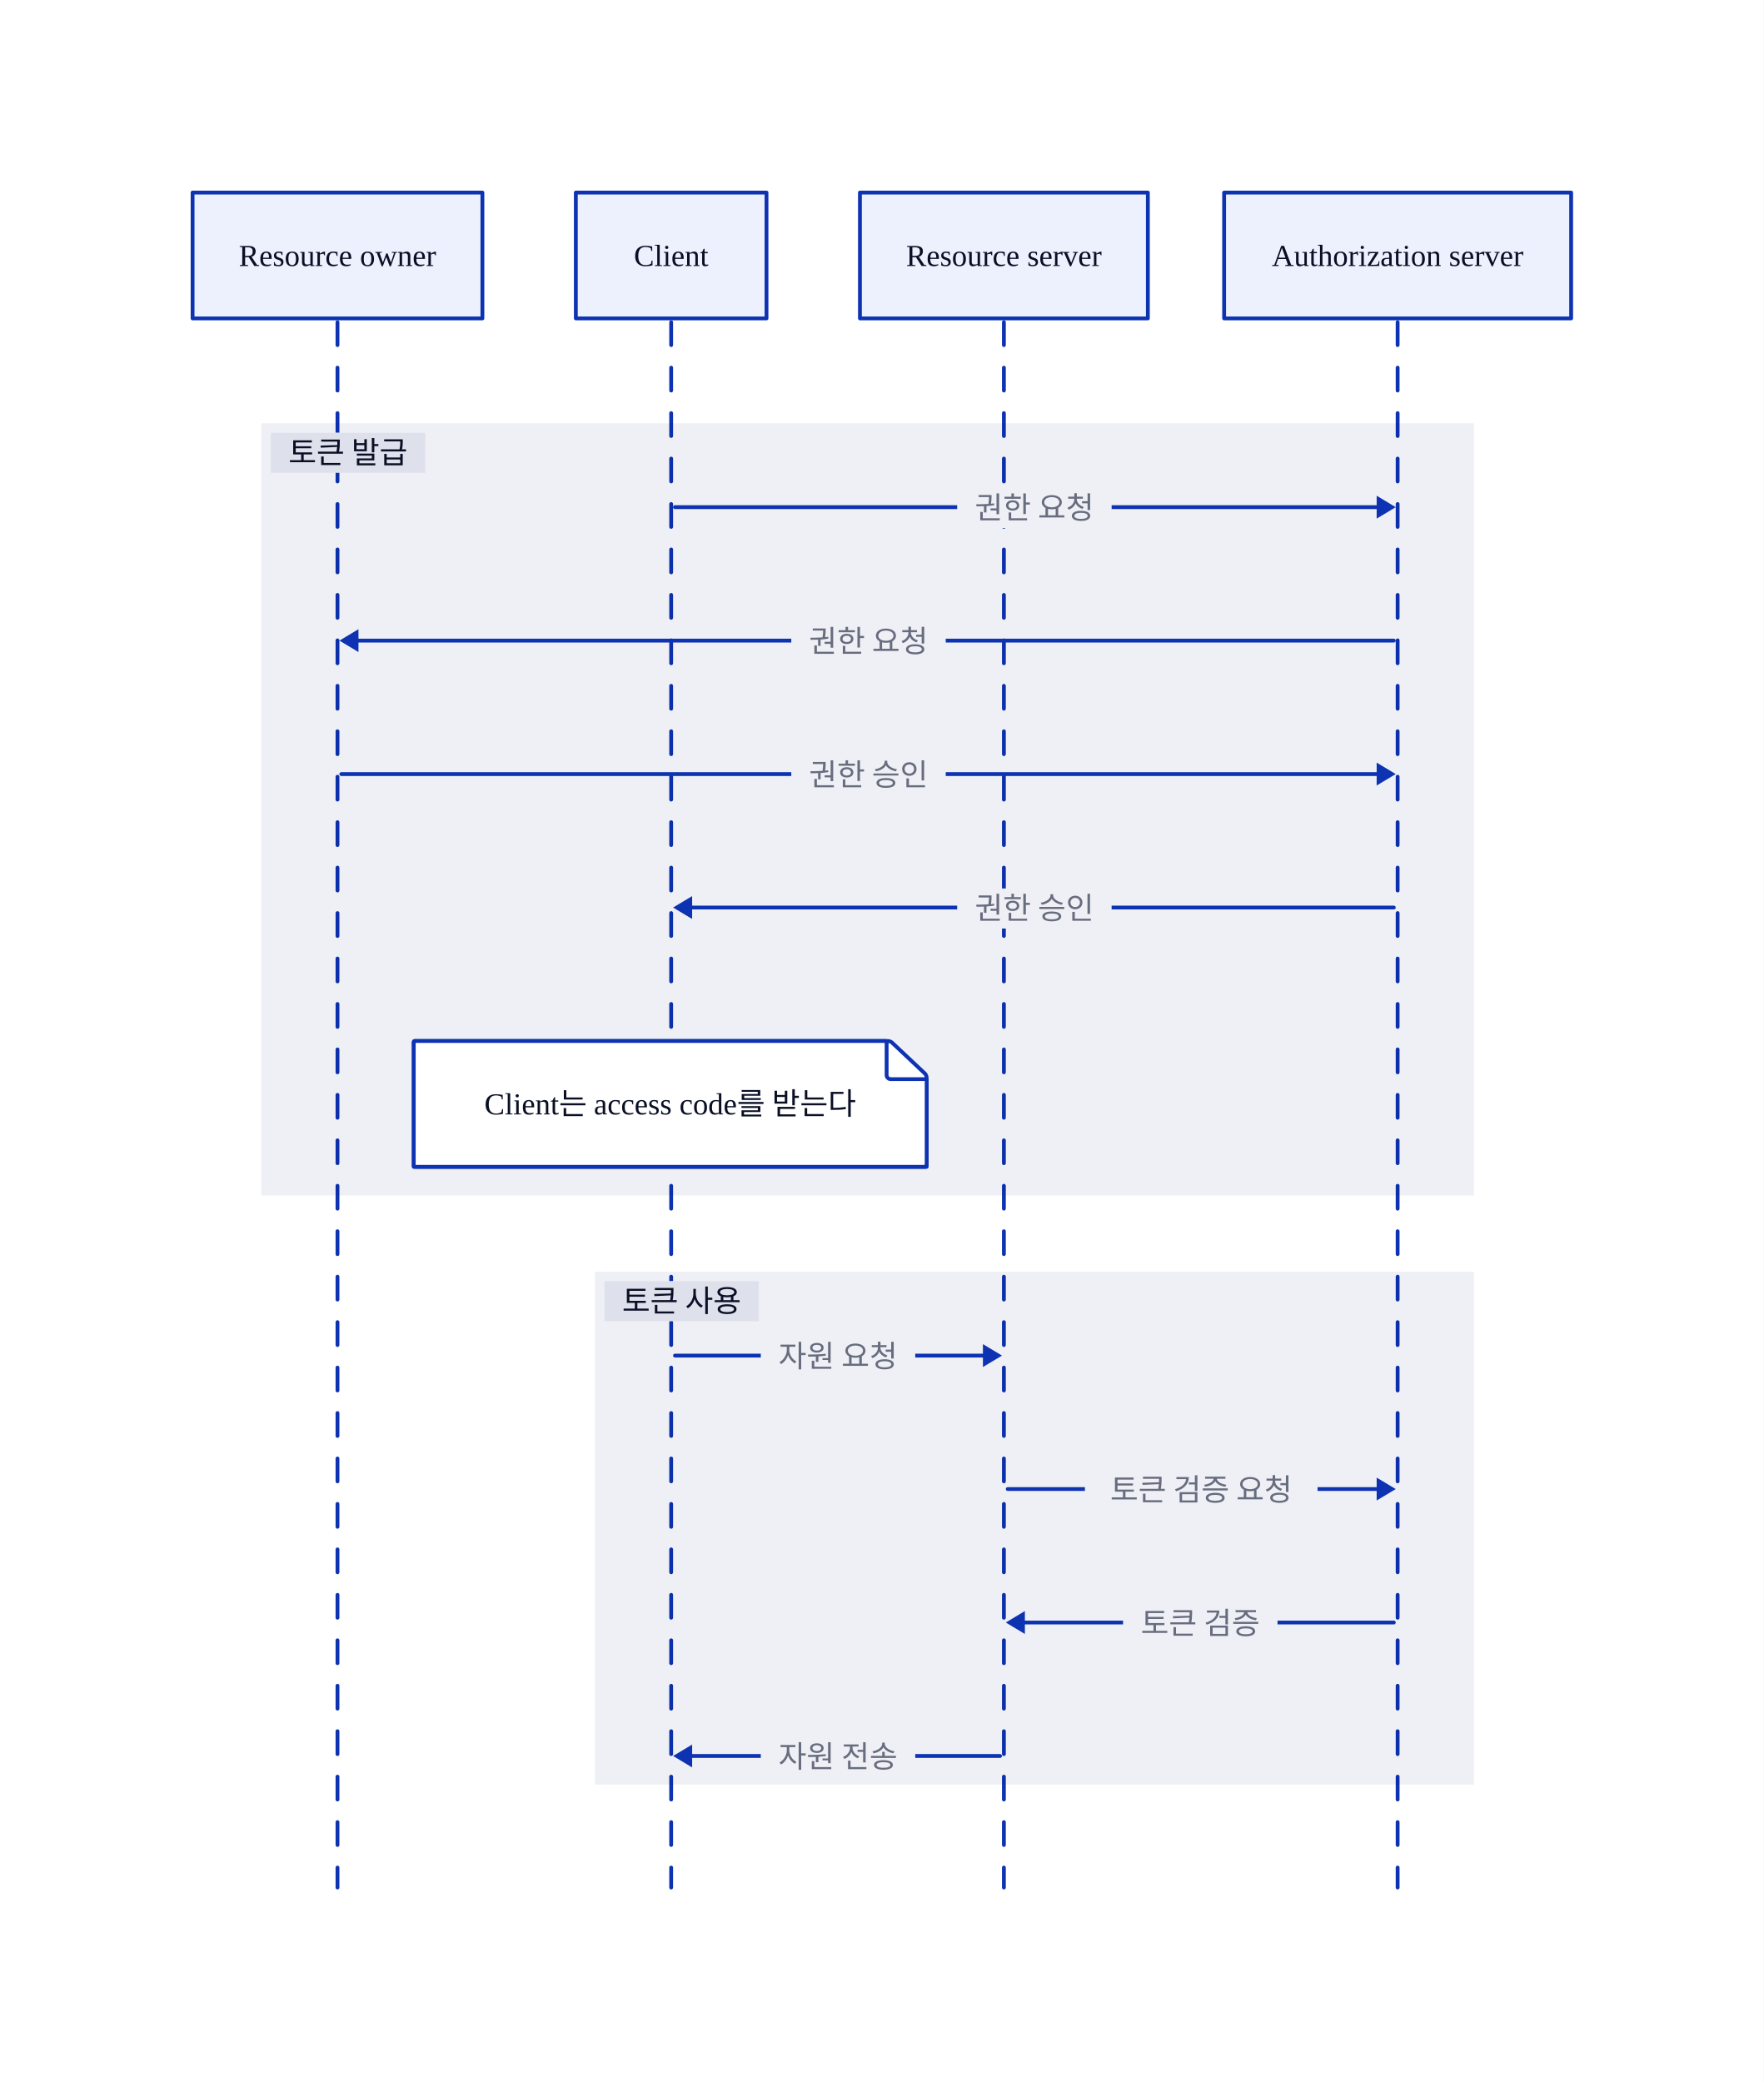
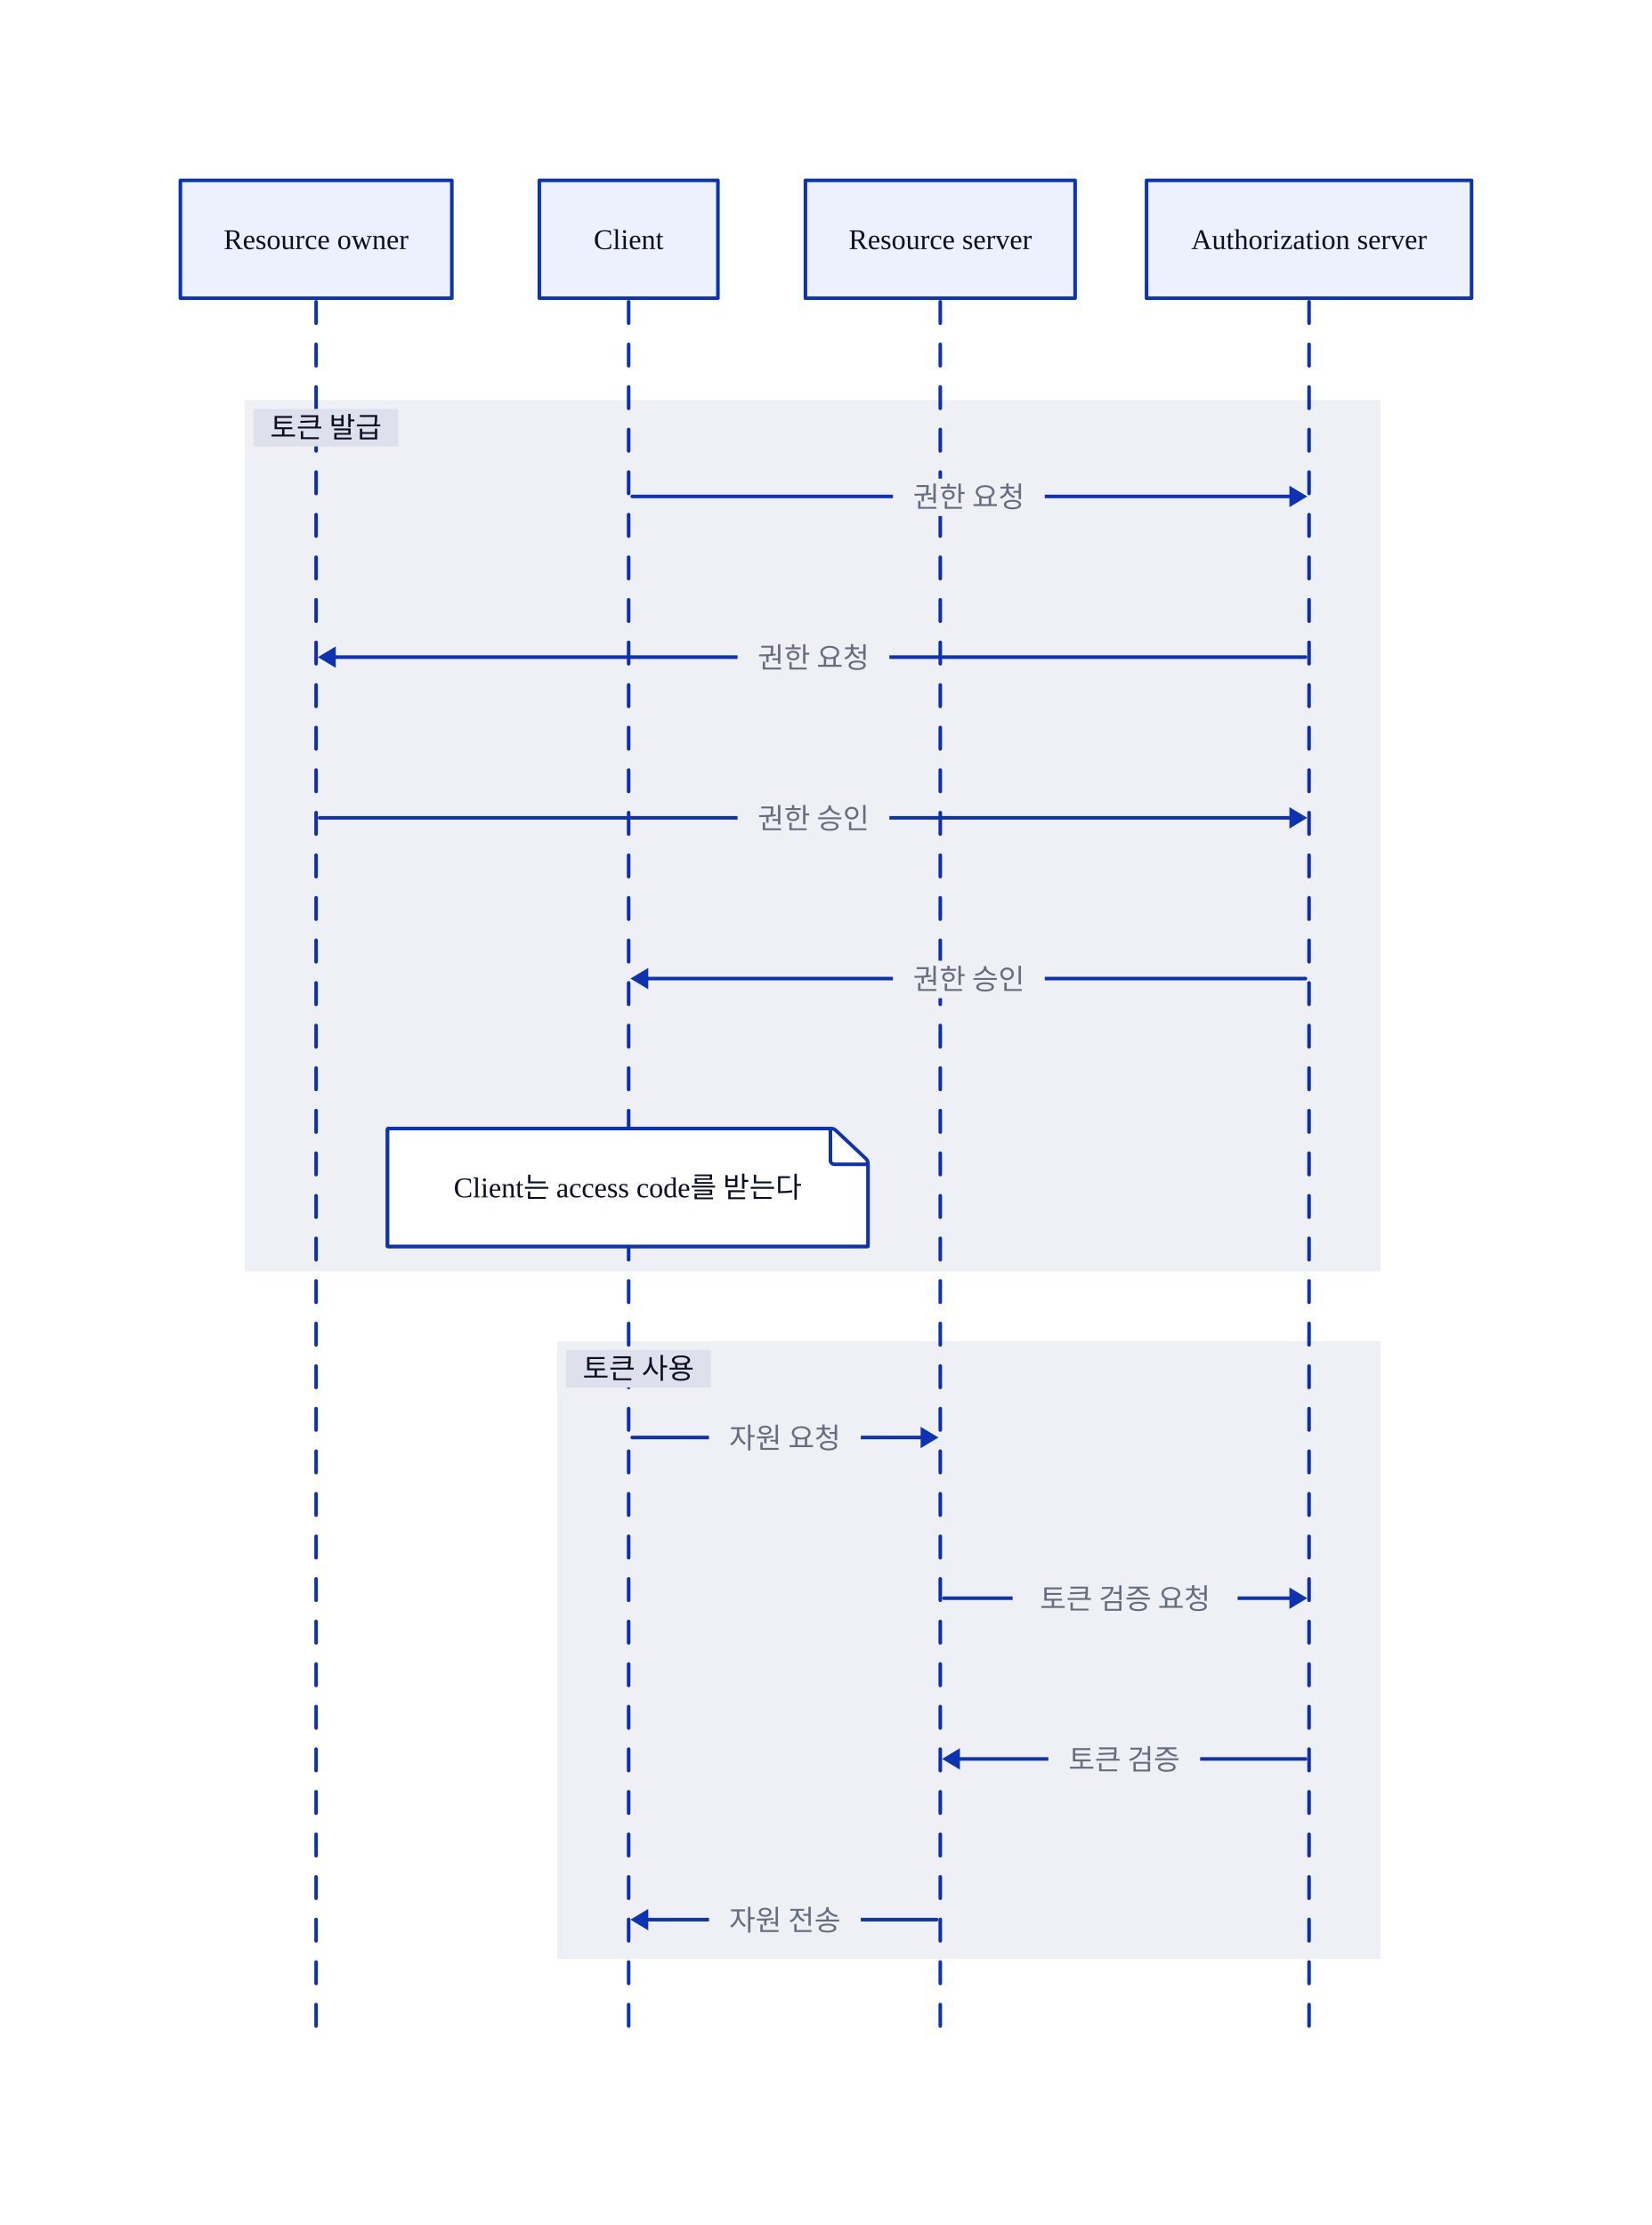
- <svg xmlns="http://www.w3.org/2000/svg" preserveAspectRatio="xMinYMin meet" viewBox="0 0 925 1092">
-   <svg id="d2-svg" width="925" height="1092" class="d2-1705536323" viewBox="-89 -49 925 1092">
-     <rect width="925" height="1092" x="-89" y="-49" stroke-width="0" class="fill-N7" rx="0" />
-     <style>.connection,.shape{stroke-linejoin:round}.shape{shape-rendering:geometricPrecision}.connection{stroke-linecap:round}.blend{mix-blend-mode:multiply;opacity:.5}.d2-1705536323 .fill-N1{fill:#0a0f25}.d2-1705536323 .fill-N2{fill:#676c7e}.d2-1705536323 .fill-N5{fill:#dee1eb}.d2-1705536323 .fill-N7{fill:#fff}.d2-1705536323 .fill-B5{fill:#edf0fd}.d2-1705536323 .stroke-B1,.d2-1705536323 .stroke-B2{stroke:#0d32b2}</style>
-     <g id="o">
+ <svg xmlns="http://www.w3.org/2000/svg" preserveAspectRatio="xMinYMin meet" viewBox="0 0 925 1246">
+   <svg width="925" height="1246" class="d2-2182905057 d2-svg" viewBox="-89 -49 925 1246">
+     <rect width="925" height="1246" x="-89" y="-49" fill="#fff" stroke-width="0" class="fill-N7" rx="0" />
+     <style>.connection,.shape{stroke-linejoin:round}.shape{shape-rendering:geometricPrecision}.connection{stroke-linecap:round}.blend{mix-blend-mode:multiply;opacity:.5}.d2-2182905057 .fill-N1{fill:#0a0f25}.d2-2182905057 .fill-N2{fill:#676c7e}.d2-2182905057 .fill-N5{fill:#dee1eb}.d2-2182905057 .fill-N7{fill:#fff}.d2-2182905057 .fill-B5{fill:#edf0fd}.d2-2182905057 .stroke-B1,.d2-2182905057 .stroke-B2{stroke:#0d32b2}</style>
+     <g>
      <g class="shape">
-         <path d="M12 52h152v66H12z" class="stroke-B1 fill-B5" style="stroke-width:2" />
+         <path fill="#edf0fd" stroke="#0d32b2" d="M12 52h152v66H12z" class="stroke-B1 fill-B5" style="stroke-width:2" />
      </g>
-       <text x="88" y="90.5" class="text fill-N1" style="text-anchor:middle;font-size:16px">Resource owner</text>
+       <text x="88" y="90.5" fill="#0a0f25" class="text fill-N1" style="text-anchor:middle;font-size:16px">Resource owner</text>
    </g>
-     <g id="c">
+     <g>
      <g class="shape">
-         <path d="M213 52h100v66H213z" class="stroke-B1 fill-B5" style="stroke-width:2" />
+         <path fill="#edf0fd" stroke="#0d32b2" d="M213 52h100v66H213z" class="stroke-B1 fill-B5" style="stroke-width:2" />
      </g>
-       <text x="263" y="90.5" class="text fill-N1" style="text-anchor:middle;font-size:16px">Client</text>
+       <text x="263" y="90.5" fill="#0a0f25" class="text fill-N1" style="text-anchor:middle;font-size:16px">Client</text>
    </g>
-     <g id="rs">
+     <g>
      <g class="shape">
-         <path d="M362 52h151v66H362z" class="stroke-B1 fill-B5" style="stroke-width:2" />
+         <path fill="#edf0fd" stroke="#0d32b2" d="M362 52h151v66H362z" class="stroke-B1 fill-B5" style="stroke-width:2" />
      </g>
-       <text x="437.5" y="90.5" class="text fill-N1" style="text-anchor:middle;font-size:16px">Resource server</text>
+       <text x="437.5" y="90.5" fill="#0a0f25" class="text fill-N1" style="text-anchor:middle;font-size:16px">Resource server</text>
    </g>
-     <g id="as">
+     <g>
      <g class="shape">
-         <path d="M553 52h182v66H553z" class="stroke-B1 fill-B5" style="stroke-width:2" />
+         <path fill="#edf0fd" stroke="#0d32b2" d="M553 52h182v66H553z" class="stroke-B1 fill-B5" style="stroke-width:2" />
      </g>
-       <text x="644" y="90.5" class="text fill-N1" style="text-anchor:middle;font-size:16px">Authorization server</text>
+       <text x="644" y="90.5" fill="#0a0f25" class="text fill-N1" style="text-anchor:middle;font-size:16px">Authorization server</text>
    </g>
-     <path id="(o -- )[0]" fill="none" d="M88 120v821" class="connection stroke-B2" mask="url(#d2-1705536323)" style="stroke-width:2;stroke-dasharray:12,11.839" />
-     <path id="(c -- )[0]" fill="none" d="M263 120v821" class="connection stroke-B2" mask="url(#d2-1705536323)" style="stroke-width:2;stroke-dasharray:12,11.839" />
-     <path id="(rs -- )[0]" fill="none" d="M437.5 120v821" class="connection stroke-B2" mask="url(#d2-1705536323)" style="stroke-width:2;stroke-dasharray:12,11.839" />
-     <path id="(as -- )[0]" fill="none" d="M644 120v821" class="connection stroke-B2" mask="url(#d2-1705536323)" style="stroke-width:2;stroke-dasharray:12,11.839" />
-     <g id="토큰 발급">
+     <g>
+       <path fill="none" stroke="#0d32b2" d="M88 120v975" class="connection stroke-B2" mask="url(#d2-2182905057)" style="stroke-width:2;stroke-dasharray:12,11.839" />
+     </g>
+     <g>
+       <path fill="none" stroke="#0d32b2" d="M263 120v975" class="connection stroke-B2" mask="url(#d2-2182905057)" style="stroke-width:2;stroke-dasharray:12,11.839" />
+     </g>
+     <g>
+       <path fill="none" stroke="#0d32b2" d="M437.5 120v975" class="connection stroke-B2" mask="url(#d2-2182905057)" style="stroke-width:2;stroke-dasharray:12,11.839" />
+     </g>
+     <g>
+       <path fill="none" stroke="#0d32b2" d="M644 120v975" class="connection stroke-B2" mask="url(#d2-2182905057)" style="stroke-width:2;stroke-dasharray:12,11.839" />
+     </g>
+     <g>
      <g class="shape blend">
-         <path d="M48 173h636v405H48z" class="stroke-B1 fill-N5" style="stroke-width:0" />
+         <path fill="#dee1eb" stroke="#0d32b2" d="M48 175h636v488H48z" class="stroke-B1 fill-N5" style="stroke-width:0" />
      </g>
-       <path d="M53 178h81v21H53z" class="fill-N5" />
-       <text x="93.5" y="194" class="text fill-N1" style="text-anchor:middle;font-size:16px">토큰 발급</text>
+       <path fill="#dee1eb" d="M53 180h81v21H53z" class="fill-N5" />
+       <text x="93.5" y="196" fill="#0a0f25" class="text fill-N1" style="text-anchor:middle;font-size:16px">토큰 발급</text>
    </g>
-     <g id="토큰 사용">
+     <g>
      <g class="shape blend">
-         <path d="M223 618h461v269H223z" class="stroke-B1 fill-N5" style="stroke-width:0" />
+         <path fill="#dee1eb" stroke="#0d32b2" d="M223 702h461v346H223z" class="stroke-B1 fill-N5" style="stroke-width:0" />
      </g>
-       <path d="M228 623h81v21h-81z" class="fill-N5" />
-       <text x="268.5" y="639" class="text fill-N1" style="text-anchor:middle;font-size:16px">토큰 사용</text>
+       <path fill="#dee1eb" d="M228 707h81v21h-81z" class="fill-N5" />
+       <text x="268.5" y="723" fill="#0a0f25" class="text fill-N1" style="text-anchor:middle;font-size:16px">토큰 사용</text>
    </g>
-     <g id="(c -&gt; as)[0]">
-       <marker id="mk-3488378134" markerHeight="12" markerUnits="userSpaceOnUse" markerWidth="10" orient="auto" refX="7" refY="6" viewBox="0 0 10 12">
+     <g>
+       <marker id="mk-d2-2182905057-3488378134" markerHeight="12" markerUnits="userSpaceOnUse" markerWidth="10" orient="auto" refX="7" refY="6" viewBox="0 0 10 12">
        <path stroke-width="2" d="m0 0 10 6-10 6z" class="connection" style="fill:#0d32b2" />
      </marker>
-       <path fill="none" marker-end="url(#mk-3488378134)" d="M265 217h375" class="connection stroke-B1" mask="url(#d2-1705536323)" style="stroke-width:2" />
-       <text x="453.5" y="223" class="text-italic fill-N2" style="text-anchor:middle;font-size:16px">권한 요청</text>
+       <path fill="none" stroke="#0d32b2" marker-end="url(#mk-d2-2182905057-3488378134)" d="M265 229h375" class="connection stroke-B1" mask="url(#d2-2182905057)" style="stroke-width:2" />
+       <text x="453.5" y="235" fill="#676c7e" class="text-italic fill-N2" style="text-anchor:middle;font-size:16px">권한 요청</text>
    </g>
-     <g id="(as -&gt; o)[0]">
-       <path fill="none" marker-end="url(#mk-3488378134)" d="M642 287H92" class="connection stroke-B1" mask="url(#d2-1705536323)" style="stroke-width:2" />
-       <text x="366.5" y="293" class="text-italic fill-N2" style="text-anchor:middle;font-size:16px">권한 요청</text>
+     <g>
+       <path fill="none" stroke="#0d32b2" marker-end="url(#mk-d2-2182905057-3488378134)" d="M642 319H92" class="connection stroke-B1" mask="url(#d2-2182905057)" style="stroke-width:2" />
+       <text x="366.5" y="325" fill="#676c7e" class="text-italic fill-N2" style="text-anchor:middle;font-size:16px">권한 요청</text>
    </g>
-     <g id="(o -&gt; as)[0]">
-       <path fill="none" marker-end="url(#mk-3488378134)" d="M90 357h550" class="connection stroke-B1" mask="url(#d2-1705536323)" style="stroke-width:2" />
-       <text x="366.5" y="363" class="text-italic fill-N2" style="text-anchor:middle;font-size:16px">권한 승인</text>
+     <g>
+       <path fill="none" stroke="#0d32b2" marker-end="url(#mk-d2-2182905057-3488378134)" d="M90 409h550" class="connection stroke-B1" mask="url(#d2-2182905057)" style="stroke-width:2" />
+       <text x="366.5" y="415" fill="#676c7e" class="text-italic fill-N2" style="text-anchor:middle;font-size:16px">권한 승인</text>
    </g>
-     <g id="(as -&gt; c)[0]">
-       <path fill="none" marker-end="url(#mk-3488378134)" d="M642 427H267" class="connection stroke-B1" mask="url(#d2-1705536323)" style="stroke-width:2" />
-       <text x="453.5" y="433" class="text-italic fill-N2" style="text-anchor:middle;font-size:16px">권한 승인</text>
+     <g>
+       <path fill="none" stroke="#0d32b2" marker-end="url(#mk-d2-2182905057-3488378134)" d="M642 499H267" class="connection stroke-B1" mask="url(#d2-2182905057)" style="stroke-width:2" />
+       <text x="453.5" y="505" fill="#676c7e" class="text-italic fill-N2" style="text-anchor:middle;font-size:16px">권한 승인</text>
    </g>
-     <g id="(c -&gt; rs)[0]">
-       <path fill="none" marker-end="url(#mk-3488378134)" d="M265 662h168.5" class="connection stroke-B1" mask="url(#d2-1705536323)" style="stroke-width:2" />
-       <text x="350.5" y="668" class="text-italic fill-N2" style="text-anchor:middle;font-size:16px">자원 요청</text>
+     <g>
+       <path fill="none" stroke="#0d32b2" marker-end="url(#mk-d2-2182905057-3488378134)" d="M265 756h168.5" class="connection stroke-B1" mask="url(#d2-2182905057)" style="stroke-width:2" />
+       <text x="350.5" y="762" fill="#676c7e" class="text-italic fill-N2" style="text-anchor:middle;font-size:16px">자원 요청</text>
    </g>
-     <g id="(rs -&gt; as)[0]">
-       <path fill="none" marker-end="url(#mk-3488378134)" d="M439.5 732H640" class="connection stroke-B1" mask="url(#d2-1705536323)" style="stroke-width:2" />
-       <text x="541" y="738" class="text-italic fill-N2" style="text-anchor:middle;font-size:16px">토큰 검증 요청</text>
+     <g>
+       <path fill="none" stroke="#0d32b2" marker-end="url(#mk-d2-2182905057-3488378134)" d="M439.5 846H640" class="connection stroke-B1" mask="url(#d2-2182905057)" style="stroke-width:2" />
+       <text x="541" y="852" fill="#676c7e" class="text-italic fill-N2" style="text-anchor:middle;font-size:16px">토큰 검증 요청</text>
    </g>
-     <g id="(as -&gt; rs)[0]">
-       <path fill="none" marker-end="url(#mk-3488378134)" d="M642 802H441.5" class="connection stroke-B1" mask="url(#d2-1705536323)" style="stroke-width:2" />
-       <text x="540.5" y="808" class="text-italic fill-N2" style="text-anchor:middle;font-size:16px">토큰 검증</text>
+     <g>
+       <path fill="none" stroke="#0d32b2" marker-end="url(#mk-d2-2182905057-3488378134)" d="M642 936H441.5" class="connection stroke-B1" mask="url(#d2-2182905057)" style="stroke-width:2" />
+       <text x="540.5" y="942" fill="#676c7e" class="text-italic fill-N2" style="text-anchor:middle;font-size:16px">토큰 검증</text>
    </g>
-     <g id="(rs -&gt; c)[0]">
-       <path fill="none" marker-end="url(#mk-3488378134)" d="M435.5 872H267" class="connection stroke-B1" mask="url(#d2-1705536323)" style="stroke-width:2" />
-       <text x="350.5" y="878" class="text-italic fill-N2" style="text-anchor:middle;font-size:16px">자원 전송</text>
+     <g>
+       <path fill="none" stroke="#0d32b2" marker-end="url(#mk-d2-2182905057-3488378134)" d="M435.5 1026H267" class="connection stroke-B1" mask="url(#d2-2182905057)" style="stroke-width:2" />
+       <text x="350.5" y="1032" fill="#676c7e" class="text-italic fill-N2" style="text-anchor:middle;font-size:16px">자원 전송</text>
    </g>
-     <g id="c.Client는 access code를 받는다">
+     <g>
      <g class="shape">
-         <path d="M129 497h247c1 0 2 0 3 1l17 16c1 1 1 2 1 3v46H128v-65c0-1 0-1 1-1Z" class="stroke-B1 fill-N7" style="stroke-width:2" />
-         <path d="M396 563H129c-1 0-1 0-1-1v-64c0-1 0-1 1-1h246c1 0 1 0 1 1v17c0 1 1 2 2 2h18c1 0 1 0 1 1v44c-1 1 0 1-1 1Z" class="stroke-B1 fill-N7" style="stroke-width:2" />
+         <path fill="#fff" stroke="#0d32b2" d="M129 583h247c1 0 2 0 3 1l17 16c1 1 1 2 1 3v46H128v-65c0-1 0-1 1-1Z" class="stroke-B1 fill-N7" style="stroke-width:2" />
+         <path fill="#fff" stroke="#0d32b2" d="M396 649H129c-1 0-1 0-1-1v-64c0-1 0-1 1-1h246c1 0 1 0 1 1v17c0 1 1 2 2 2h18c1 0 1 0 1 1v44c-1 1 0 1-1 1Z" class="stroke-B1 fill-N7" style="stroke-width:2" />
      </g>
-       <text x="262.5" y="535.5" class="text fill-N1" style="text-anchor:middle;font-size:16px">Client는 access code를 받는다</text>
+       <text x="262.5" y="621.5" fill="#0a0f25" class="text fill-N1" style="text-anchor:middle;font-size:16px">Client는 access code를 받는다</text>
    </g>
-     <mask id="d2-1705536323" width="925" height="1092" x="-89" y="-49" maskUnits="userSpaceOnUse">
-       <path fill="#fff" d="M-89-49h925v1092H-89z" />
-       <path fill="rgba(0,0,0,0.75)" d="M34.5 74.5h107v21h-107zM243 74.5h40v21h-40zM384.5 74.5h106v21h-106zM575.5 74.5h137v21h-137z" />
-       <path d="M53 178h81v16H53zM228 623h81v16h-81zM413 207h81v21h-81zM326 277h81v21h-81zM326 347h81v21h-81zM413 417h81v21h-81zM310 652h81v21h-81zM480 722h122v21H480zM500 792h81v21h-81zM310 862h81v21h-81z" />
-       <path fill="rgba(0,0,0,0.75)" d="M150.5 519.5h224v21h-224z" />
+     <mask id="d2-2182905057" width="925" height="1246" x="-89" y="-49" maskUnits="userSpaceOnUse">
+       <path fill="#fff" d="M-89-49h925v1246H-89z" />
+       <path d="M411 219h85v21h-85zM324 309h85v21h-85zM324 399h85v21h-85zM411 489h85v21h-85zM308 746h85v21h-85zM478 836h126v21H478zM498 926h85v21h-85zM308 1016h85v21h-85z" />
    </mask>
  </svg>
</svg>
